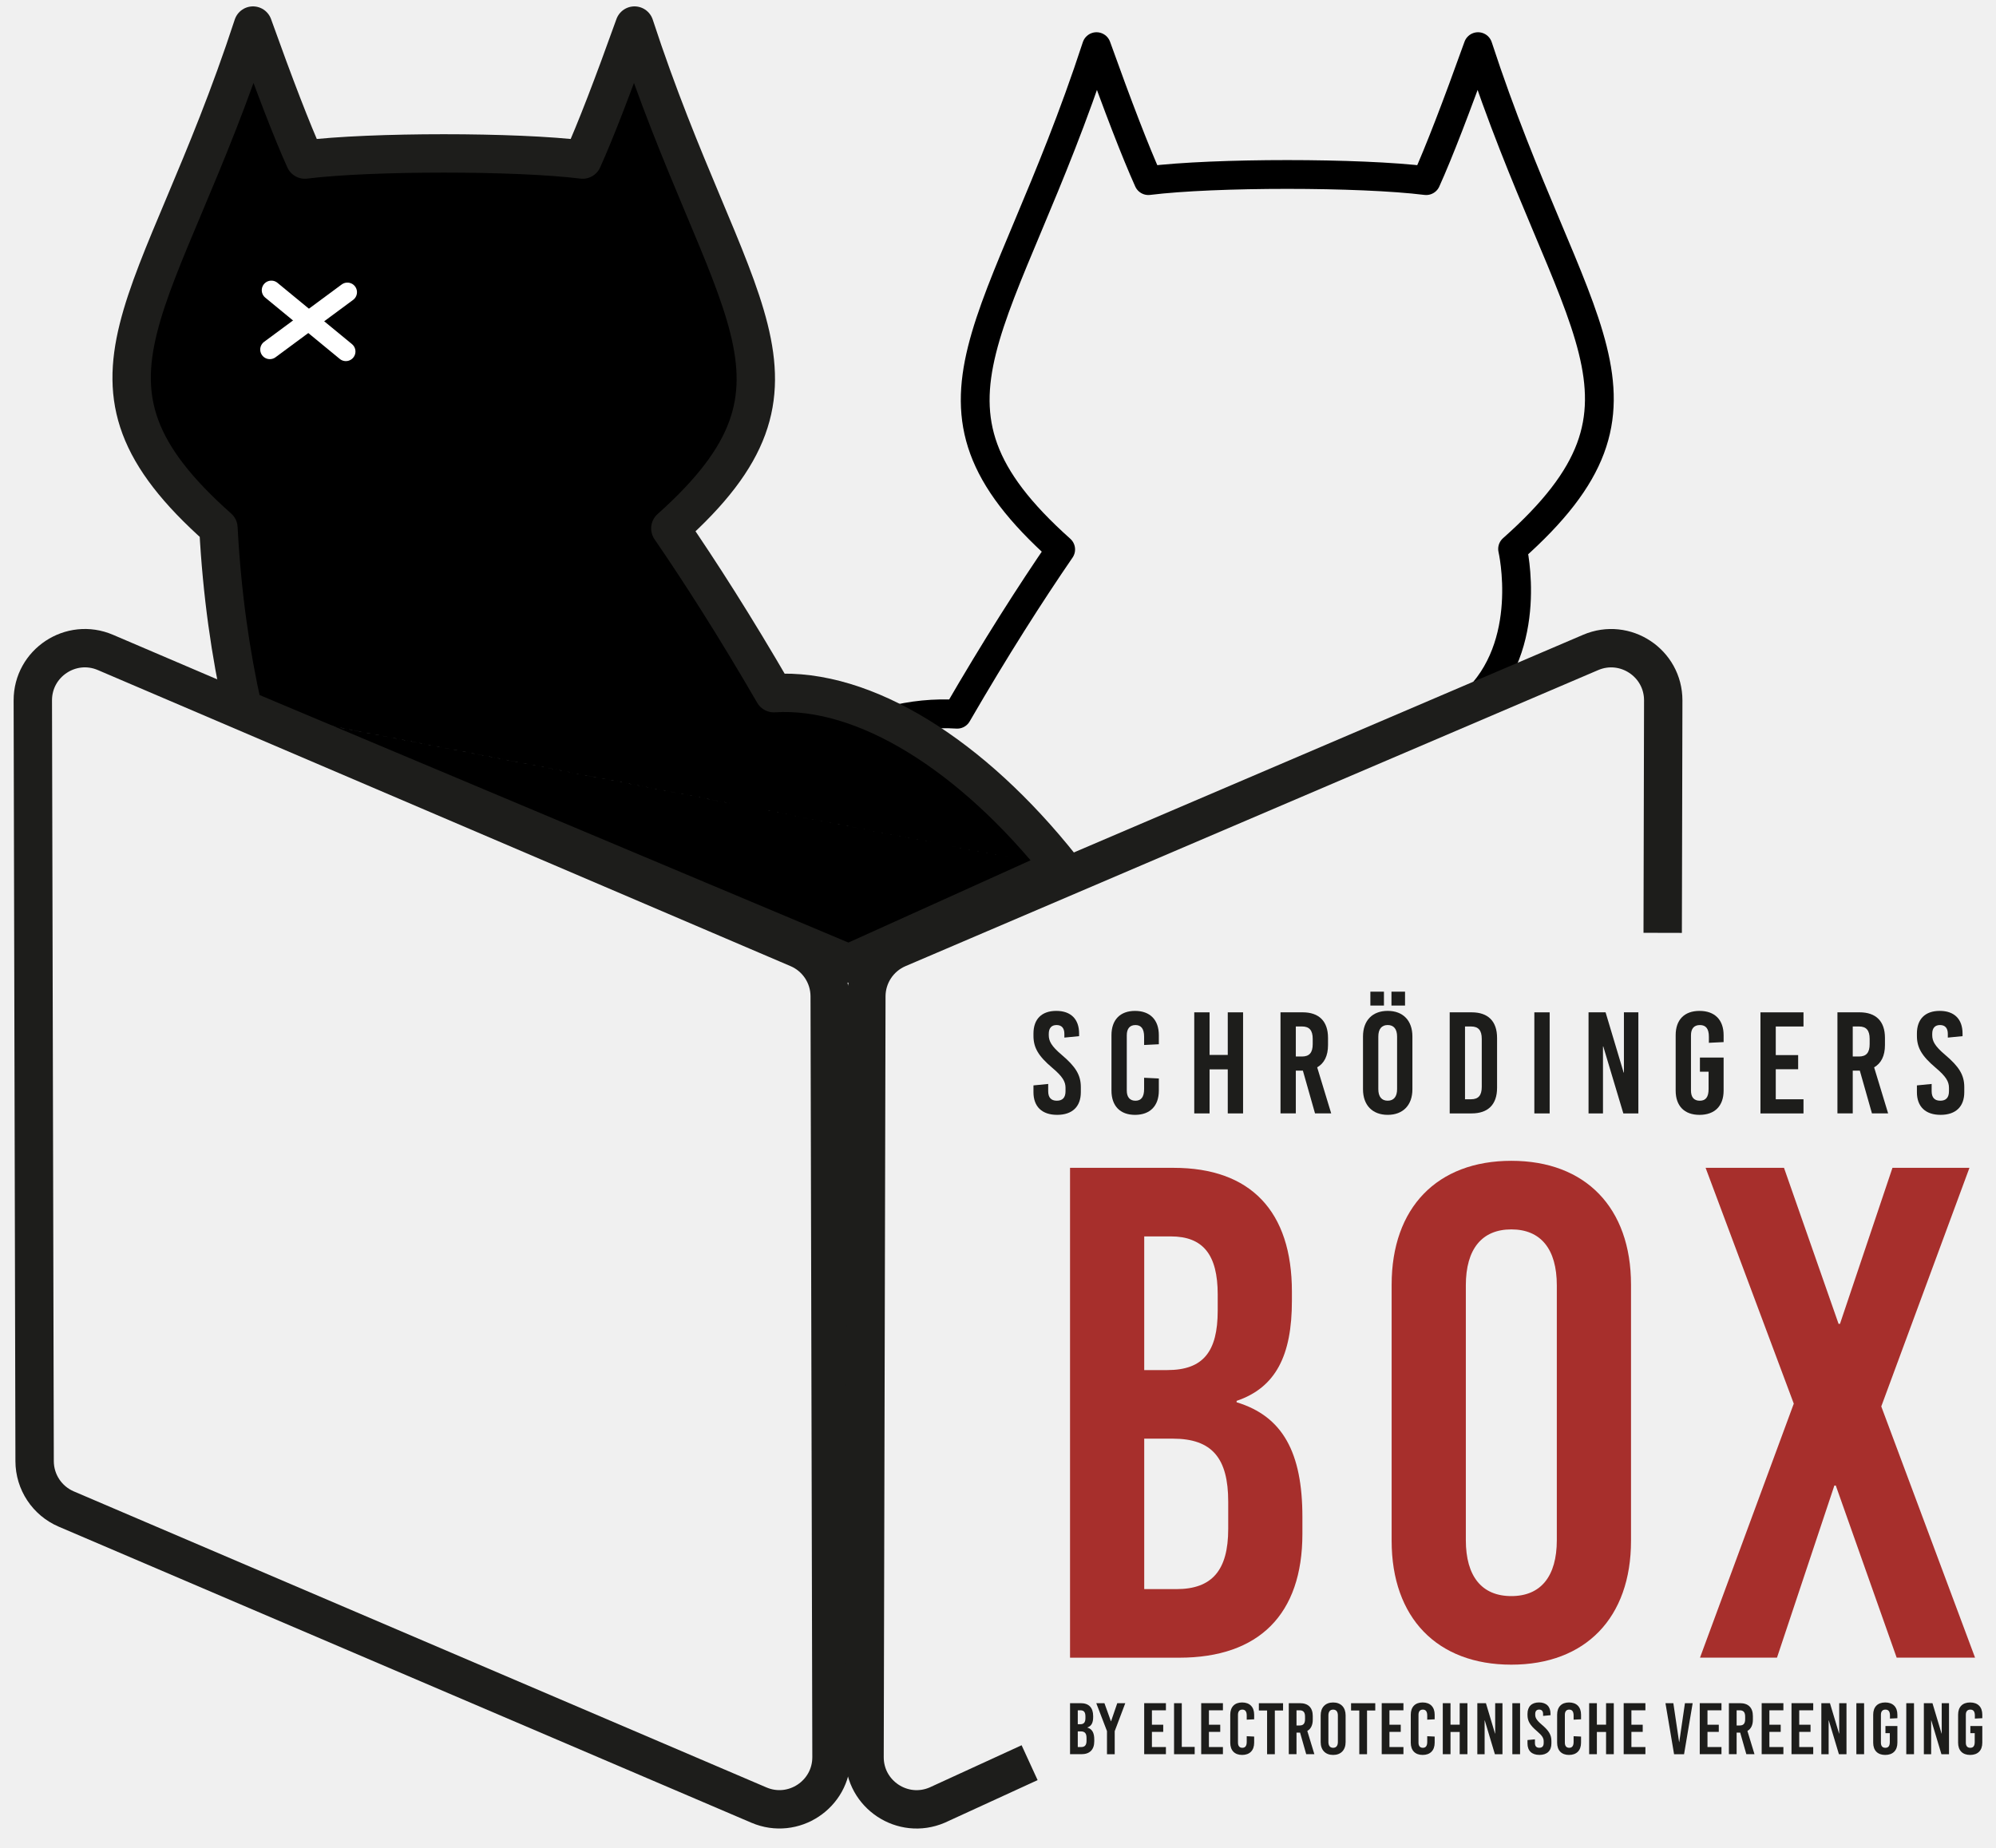
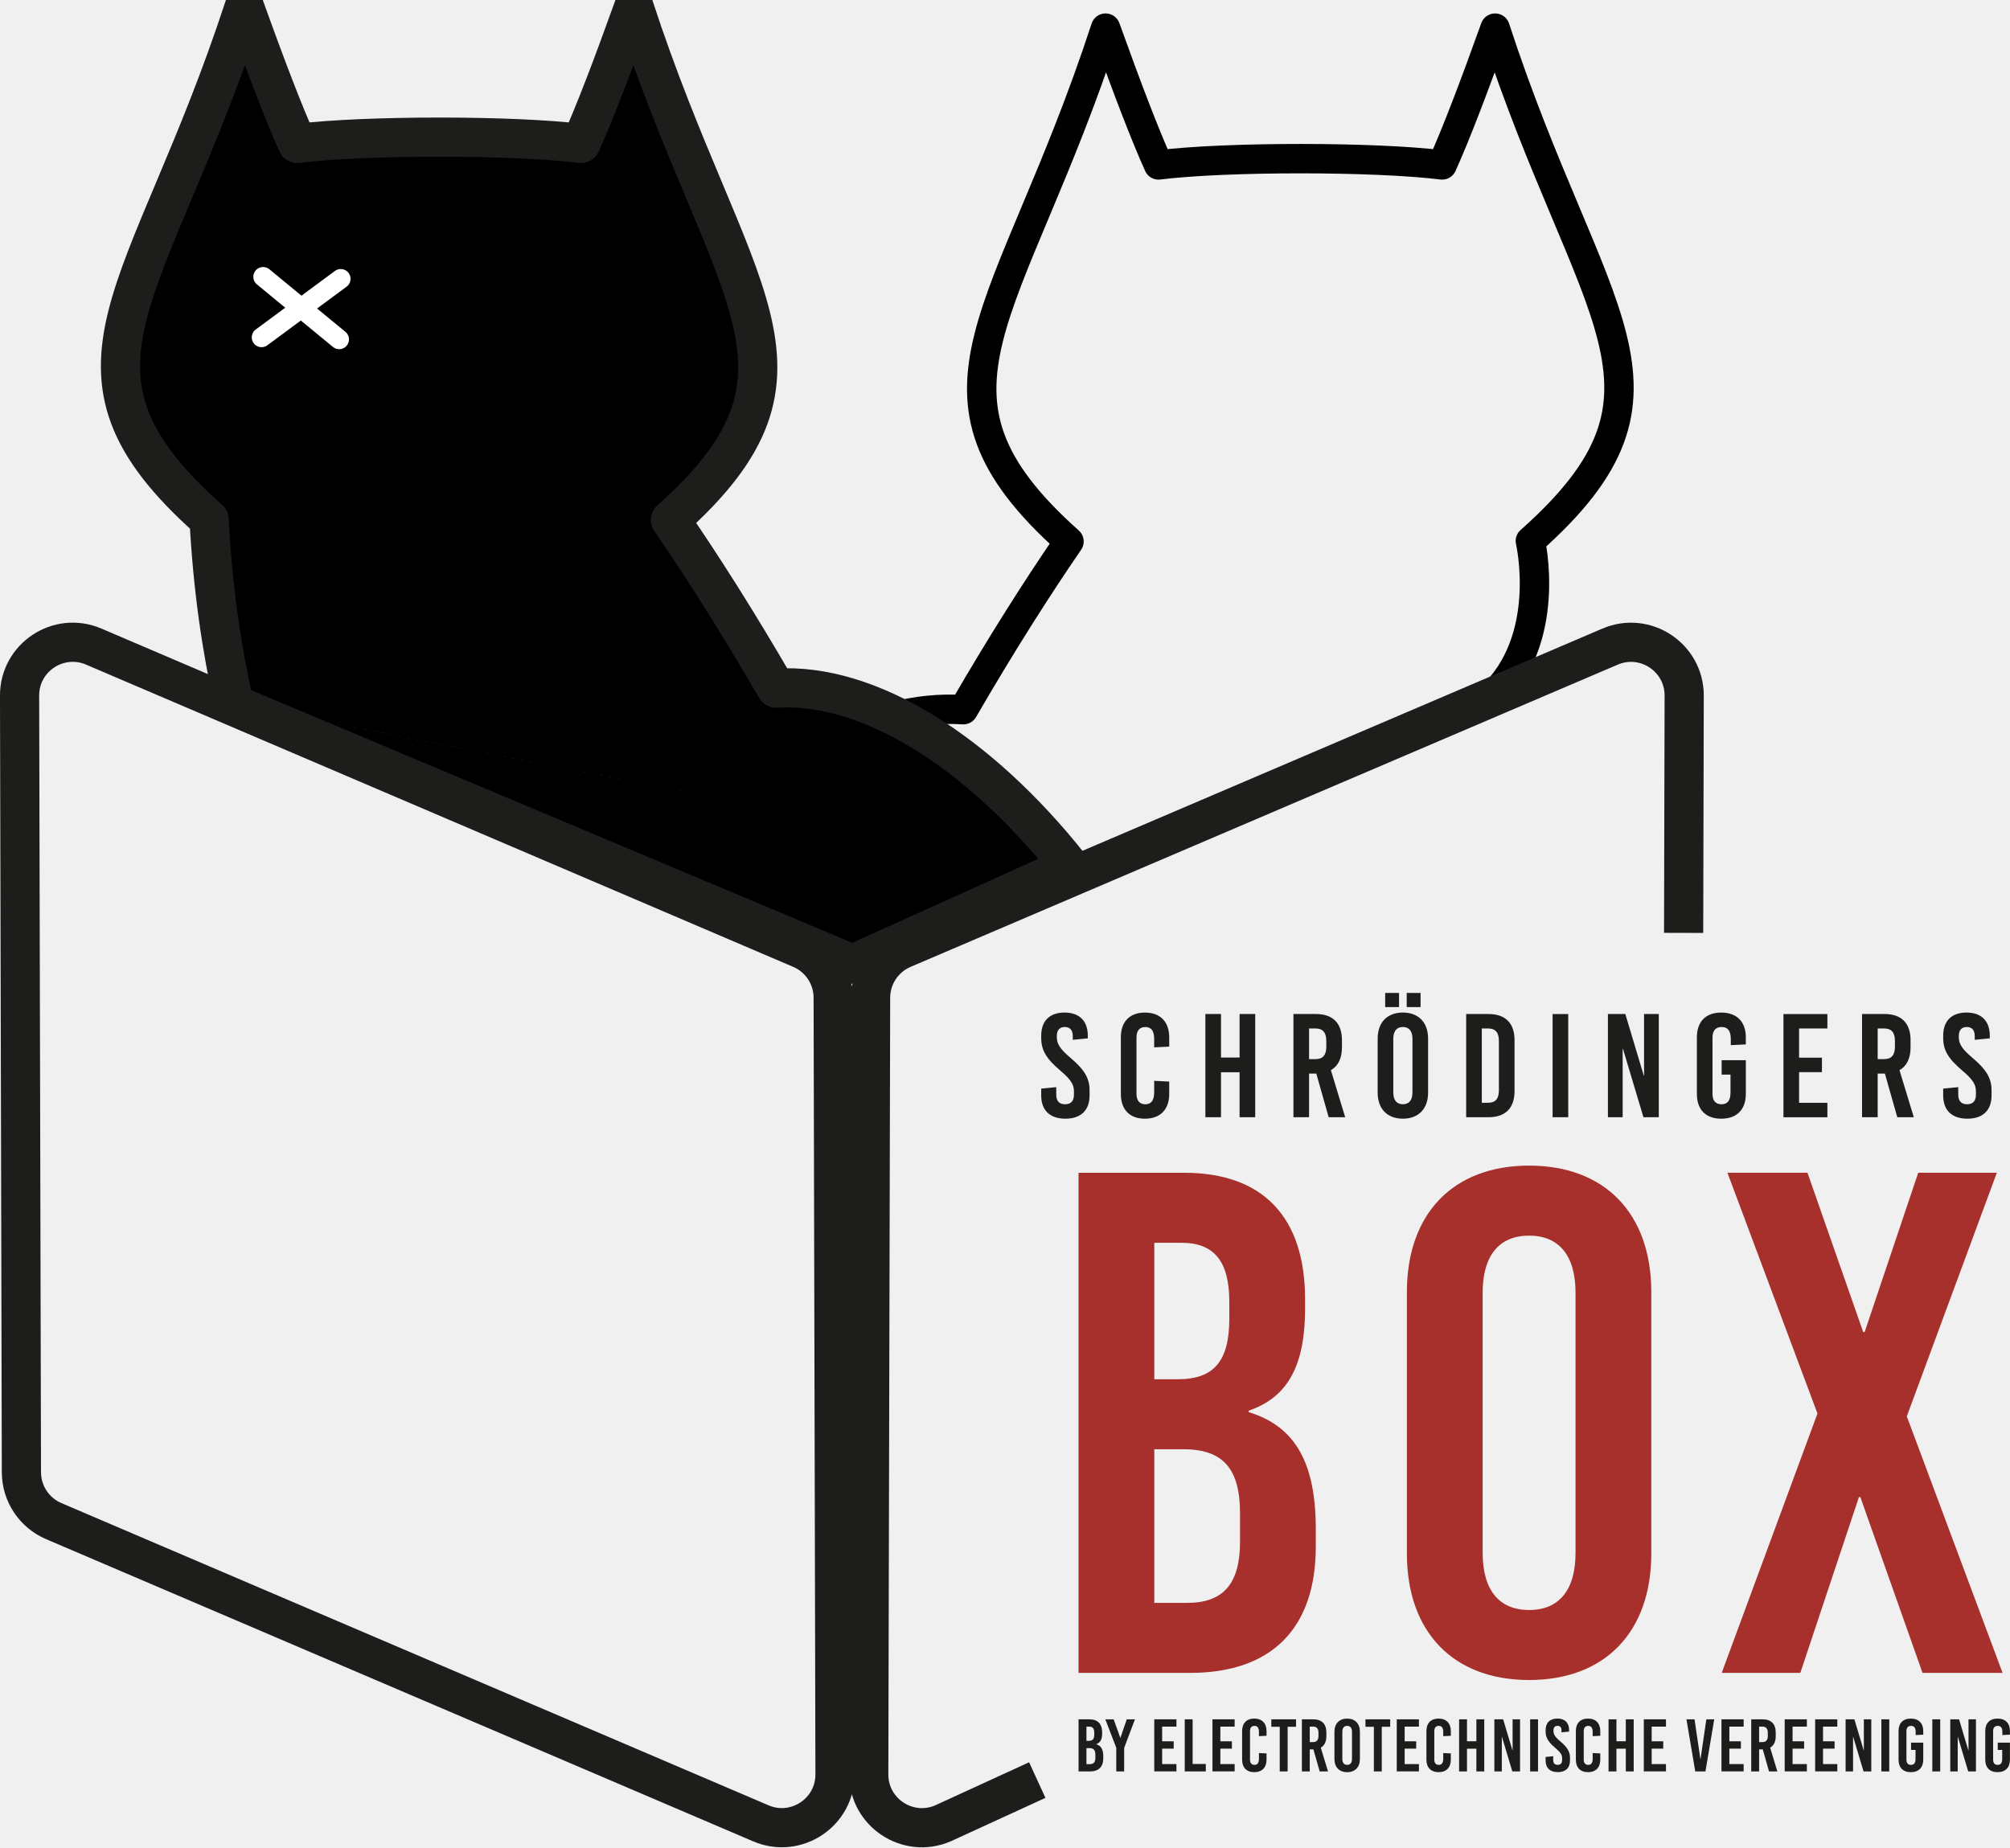
- <svg xmlns="http://www.w3.org/2000/svg" width="512" height="474" version="1.1" viewBox="0 0 135.47 125.41">
+ <svg xmlns="http://www.w3.org/2000/svg" xmlns:xlink="http://www.w3.org/1999/xlink" width="300" height="275.76" viewBox="0 0 79.377 72.959">
  <defs>
-     <clipPath id="a">
-       <path d="M 0,595.276 H 841.89 V 0 H 0 Z" />
+     <clipPath id="A">
+       <path d="M0 595.276h841.89V0H0z" />
    </clipPath>
+     <path id="B" d="M492.73 117.21v-1.002l-1.623-.081v.906c0 .891-.336 1.291-.956 1.291s-.953-.4-.953-1.13v-6.076c0-.733.335-1.13.953-1.13s.956.397.956 1.288v1.242l1.623-.081v-1.334c0-1.686-.972-2.673-2.626-2.673-1.639 0-2.592.987-2.592 2.673v6.107c0 1.686.953 2.673 2.592 2.673 1.654 0 2.626-.987 2.626-2.673" />
  </defs>
-   <g transform="matrix(.31103 0 0 -.31103 -68.133 152.85)" clip-path="url(#a)">
-     <g transform="translate(540.57 338.11)">
-       <path d="m0 0c13.473 12.421 8.55 33.522 8.55 33.522 36.283 32.199 12.853 47.231-7.537 109.63-4.73-13.199-8.493-22.967-11.319-29.242-14.364 1.787-46.244 1.79-60.616 0-2.825 6.275-6.59 16.043-11.318 29.242-20.338-62.232-43.692-77.708-7.821-109.74-6.585-9.601-14.105-21.342-22.58-35.959-19.802 1.25-39.452-10.383-58.933-34.905" fill="none" stroke="#000" stroke-linecap="round" stroke-linejoin="round" stroke-miterlimit="10" stroke-width="6.282" />
+   <g transform="matrix(.18477 0 0 -.18477 -41.025 90.032)" clip-path="url(#A)">
+     <g fill="none" stroke-miterlimit="10">
+       <path d="M540.57 338.11c13.473 12.421 8.55 33.522 8.55 33.522 36.283 32.199 12.853 47.231-7.537 109.63-4.73-13.199-8.493-22.967-11.319-29.242-14.364 1.787-46.244 1.79-60.616 0-2.825 6.275-6.59 16.043-11.318 29.242-20.338-62.232-43.692-77.708-7.821-109.74-6.585-9.601-14.105-21.342-22.58-35.959-19.802 1.25-39.452-10.383-58.933-34.905" stroke="#000" stroke-linecap="round" stroke-linejoin="round" stroke-width="6.282" />
+       <g stroke="#1d1d1b" stroke-width="8.375">
+         <path d="M226.61 172.53l-.393 166.04c-.02 8.17 8.329 13.693 15.841 10.482l151.15-64.616c4.176-1.783 6.89-5.884 6.901-10.426l.392-166.04c.019-8.169-8.328-13.693-15.84-10.482l-151.15 64.613c-4.176 1.786-6.89 5.887-6.901 10.429zm217.12-65.79l-20.178-9.259c-7.512-3.211-15.861 2.313-15.841 10.483l.393 166.04c.011 4.542 2.725 8.643 6.901 10.429l151.15 64.613c7.512 3.211 15.859-2.312 15.841-10.482l-.12-50.715" />
+       </g>
    </g>
-     <g transform="translate(226.61 172.53)">
-       <path d="m0 0-0.393 166.04c-0.02 8.17 8.329 13.693 15.841 10.482l151.15-64.616c4.176-1.783 6.89-5.884 6.901-10.426l0.392-166.04c0.019-8.169-8.328-13.693-15.84-10.482l-151.15 64.613c-4.176 1.786-6.89 5.887-6.901 10.429z" fill="none" stroke="#1d1d1b" stroke-miterlimit="10" stroke-width="8.375" />
+     <g fill="#1d1d1b">
+       <path d="M454.53 265.87v-.568l-3.215-.315v.82c0 1.259-.599 1.921-1.702 1.921s-1.702-.662-1.702-1.921v-.284c0-1.293.568-2.395 2.805-4.286 3.057-2.585 4.192-4.413 4.192-7.059v-1.104c0-3.151-1.859-4.947-5.169-4.947s-5.168 1.796-5.168 4.947v1.482l3.214.315v-1.576c0-1.386.631-2.08 1.891-2.08s1.891.694 1.891 2.08v.725c0 1.386-.662 2.49-2.899 4.381-3.057 2.584-4.097 4.411-4.097 6.995v.474c0 3.151 1.796 4.947 4.979 4.947s4.98-1.796 4.98-4.947m17.4-.35v-1.986l-3.214-.158v1.797c0 1.765-.662 2.552-1.89 2.552s-1.892-.787-1.892-2.237v-12.039c0-1.45.662-2.238 1.892-2.238s1.89.788 1.89 2.554v2.457l3.214-.157v-2.647c0-3.341-1.922-5.294-5.199-5.294-3.246 0-5.138 1.953-5.138 5.294v12.102c0 3.34 1.892 5.294 5.138 5.294 3.277 0 5.199-1.954 5.199-5.294m15.04-17.08v9.613h-3.971v-9.613h-3.341v22.062h3.341v-9.298h3.971v9.298h3.341V248.44zm14.85 12.42h1.354c1.607 0 2.333.852 2.333 2.711v1.134c0 1.859-.726 2.711-2.333 2.711h-1.354zm1.543-3.088h-1.543v-9.329h-3.342v22.062h4.822c3.593 0 5.547-1.955 5.547-5.579v-1.576c0-2.333-.819-3.97-2.364-4.853l3.058-10.054h-3.53zm19.327 17.238h2.963v-3.025h-2.963zm-2.868-9.802v-11.47c0-1.64.725-2.522 2.049-2.522s2.048.882 2.048 2.522v11.47c0 1.64-.725 2.522-2.048 2.522s-2.049-.882-2.049-2.522m-1.733 9.802h2.962v-3.025h-2.962zm9.172-9.769v-11.536c0-3.465-2.05-5.577-5.39-5.577s-5.39 2.112-5.39 5.577v11.536c0 3.466 2.048 5.578 5.39 5.578s5.39-2.112 5.39-5.578m11.479-13.711h1.323c1.608 0 2.332.851 2.332 2.71v10.463c0 1.859-.724 2.711-2.332 2.711h-1.323zm1.45 18.973c3.592 0 5.546-1.954 5.546-5.578V254.02c0-3.625-1.954-5.579-5.546-5.579h-4.791v22.062zm13.68-.003h3.341v-22.062h-3.341zm19.42-22.06l-4.381 14.623h-.062V248.44h-3.151v22.062h3.718l3.94-13.143h.063v13.143h3.151V248.44zm21.88 17.08v-1.513l-3.214-.157v1.323c0 1.765-.662 2.552-1.954 2.552s-1.954-.787-1.954-2.237v-12.039c0-1.45.63-2.238 1.922-2.238s1.923.788 1.923 2.554v3.781h-1.891v3.089h5.168v-7.217c0-3.341-1.922-5.294-5.263-5.294-3.309 0-5.199 1.953-5.199 5.294v12.102c0 3.34 1.89 5.294 5.199 5.294 3.341 0 5.263-1.954 5.263-5.294m11.38 1.89v-6.241h4.886v-3.088h-4.886v-6.555h6.052v-3.089h-9.392v22.062h9.392v-3.089zm16.8-6.55h1.355c1.607 0 2.333.852 2.333 2.711v1.134c0 1.859-.726 2.711-2.333 2.711h-1.355zm1.544-3.088h-1.544v-9.329h-3.342v22.062h4.822c3.593 0 5.547-1.955 5.547-5.579v-1.576c0-2.333-.819-3.97-2.363-4.853l3.057-10.054h-3.53zm22.416 8.098v-.568l-3.215-.315v.82c0 1.259-.598 1.921-1.702 1.921s-1.7-.662-1.7-1.921v-.284c0-1.293.566-2.395 2.804-4.286 3.057-2.585 4.191-4.413 4.191-7.059v-1.104c0-3.151-1.859-4.947-5.168-4.947s-5.169 1.796-5.169 4.947v1.482l3.215.315v-1.576c0-1.386.631-2.08 1.891-2.08s1.89.694 1.89 2.08v.725c0 1.386-.661 2.49-2.898 4.381-3.058 2.584-4.098 4.411-4.098 6.995v.474c0 3.151 1.797 4.947 4.98 4.947s4.979-1.796 4.979-4.947" />
    </g>
-     <g transform="translate(443.73 106.74)">
-       <path d="m0 0-20.178-9.259c-7.512-3.211-15.861 2.313-15.841 10.483l0.393 166.04c0.011 4.542 2.725 8.643 6.901 10.429l151.15 64.613c7.512 3.211 15.859-2.312 15.841-10.482l-0.12-50.715" fill="none" stroke="#1d1d1b" stroke-miterlimit="10" stroke-width="8.375" />
+     <g fill="#a72f2c">
+       <path d="M468.74 144.62h7.025c7.789 0 11.303 4.124 11.303 13.135v5.956c0 9.47-3.514 13.746-12.066 13.746h-6.262zm0 47.805h5.04c7.79 0 10.996 3.97 10.996 12.982v3.512c0 8.706-3.206 12.678-10.232 12.678h-5.804zm6.415 44.138c16.8 0 25.812-9.468 25.812-27.033v-1.985c0-11.912-3.514-18.939-12.067-21.841v-.306c10.08-3.053 14.357-10.996 14.357-25.048v-3.664c0-17.564-9.469-27.034-26.88-27.034h-23.826v106.91zm63.765-25.653v-55.595c0-7.941 3.512-12.218 9.928-12.218s9.926 4.277 9.926 12.218v55.595c0 7.941-3.512 12.218-9.926 12.218s-9.928-4.277-9.928-12.218m36.044.152v-55.899c0-16.8-9.928-27.032-26.116-27.032s-26.118 10.232-26.118 27.032v55.899c0 16.8 9.927 27.034 26.118 27.034s26.116-10.234 26.116-27.034m75.076-81.402h-17.106l-13.288 37.572h-.305l-12.524-37.572h-16.8l20.465 55.44-19.243 51.471h17.106l11.912-34.058h.306l11.455 34.058h16.799l-19.244-52.081z" />
    </g>
-     <g transform="translate(454.53 265.87)">
-       <path d="m0 0v-0.568l-3.215-0.315v0.82c0 1.259-0.599 1.921-1.702 1.921s-1.702-0.662-1.702-1.921v-0.284c0-1.293 0.568-2.395 2.805-4.286 3.057-2.585 4.192-4.413 4.192-7.059v-1.104c0-3.151-1.859-4.947-5.169-4.947s-5.168 1.796-5.168 4.947v1.482l3.214 0.315v-1.576c0-1.386 0.631-2.08 1.891-2.08s1.891 0.694 1.891 2.08v0.725c0 1.386-0.662 2.49-2.899 4.381-3.057 2.584-4.097 4.411-4.097 6.995v0.474c0 3.151 1.796 4.947 4.979 4.947s4.98-1.796 4.98-4.947" fill="#1d1d1b" />
+     <g fill="#1d1d1b">
+       <path d="M454.24 110.15h.732c.814 0 1.177.431 1.177 1.368v.621c0 .988-.363 1.431-1.258 1.431h-.651zm0 4.979h.527c.811 0 1.143.415 1.143 1.352v.366c0 .907-.332 1.32-1.065 1.32h-.605zm.671 4.595c1.747 0 2.687-.983 2.687-2.814v-.205c0-1.242-.366-1.974-1.256-2.276v-.03c1.048-.32 1.496-1.145 1.496-2.61v-.382c0-1.828-.988-2.816-2.8-2.816h-2.484v11.133zm7.389-11.134h-1.686v5.044l-2.336 6.089h1.781l1.415-3.942h.031l1.354 3.942h1.747l-2.306-6.108zm8.12 9.58v-3.147h2.467v-1.561h-2.467v-3.309h3.054v-1.558h-4.74v11.133h4.74v-1.558zm9.33-7.99v-1.593h-4.5v11.133h1.686v-9.54zm3.11 7.99v-3.147h2.468v-1.561h-2.468v-3.309h3.054v-1.558h-4.74v11.133h4.74v-1.558z" />
+       <use xlink:href="#B" />
+       <path d="M497.24 118.13v-9.544h-1.688v9.544h-1.797v1.589h5.282v-1.589zm4.73-3.27h.687c.809 0 1.175.432 1.175 1.369v.574c0 .937-.366 1.366-1.175 1.366h-.687zm.779-1.558h-.779v-4.709h-1.685v11.133h2.433c1.813 0 2.8-.983 2.8-2.814v-.795c0-1.176-.413-2.005-1.192-2.448l1.542-5.076h-1.781zm6.181 3.748v-5.791c0-.826.366-1.272 1.033-1.272s1.034.446 1.034 1.272v5.791c0 .826-.366 1.272-1.034 1.272s-1.033-.446-1.033-1.272m3.756.016v-5.823c0-1.751-1.037-2.815-2.723-2.815s-2.719 1.064-2.719 2.815v5.823c0 1.747 1.035 2.815 2.719 2.815s2.723-1.068 2.723-2.815m4.674 1.064v-9.544h-1.688v9.544h-1.797v1.589h5.282v-1.589zm4.89.04v-3.147h2.467v-1.561h-2.467v-3.309h3.054v-1.558h-4.74v11.133h4.74v-1.558zm9.87-.96v-1.002l-1.623-.081v.906c0 .891-.335 1.291-.956 1.291s-.952-.4-.952-1.13v-6.076c0-.733.335-1.13.952-1.13s.956.397.956 1.288v1.242l1.623-.081v-1.334c0-1.686-.971-2.673-2.625-2.673-1.639 0-2.592.987-2.592 2.673v6.107c0 1.686.953 2.673 2.592 2.673 1.654 0 2.625-.987 2.625-2.673m5.46-8.62v4.852h-2.005v-4.852h-1.685v11.133h1.685v-4.69h2.005v4.69h1.686V108.59zm7.68 0l-2.21 7.381h-.031v-7.381h-1.592v11.133h1.877l1.986-6.632h.034v6.632h1.59V108.59zm3.81 11.13h1.686v-11.133h-1.686zm8.33-2.33v-.285l-1.621-.158v.412c0 .636-.304.971-.859.971s-.86-.335-.86-.971v-.143c0-.651.285-1.21 1.415-2.163 1.543-1.304 2.117-2.228 2.117-3.562v-.56c0-1.589-.94-2.495-2.61-2.495s-2.607.906-2.607 2.495v.748l1.623.158v-.794c0-.698.316-1.049.953-1.049s.956.351.956 1.049v.367c0 .701-.335 1.256-1.465 2.209-1.543 1.307-2.067 2.229-2.067 3.533v.238c0 1.593.906 2.499 2.513 2.499s2.512-.906 2.512-2.499m6.66-.18v-1.002l-1.623-.081v.906c0 .891-.336 1.291-.956 1.291s-.953-.4-.953-1.13v-6.076c0-.733.335-1.13.953-1.13s.956.397.956 1.288v1.242l1.623-.081v-1.334c0-1.686-.972-2.673-2.626-2.673-1.639 0-2.592.987-2.592 2.673v6.107c0 1.686.953 2.673 2.592 2.673 1.654 0 2.626-.987 2.626-2.673m5.46-8.62v4.852h-2.005v-4.852h-1.685v11.133h1.685v-4.69h2.005v4.69h1.685V108.59zm5.53 9.58v-3.147h2.468v-1.561h-2.468v-3.309h3.054v-1.558h-4.74v11.133h4.74v-1.558zm9.31-9.58l-1.877 11.133h1.719l1.258-8.491h.03l1.242 8.491h1.685l-1.877-11.133zm7.29 9.58v-3.147h2.468v-1.561h-2.468v-3.309h3.055v-1.558h-4.741v11.133h4.741v-1.558zm6.36-3.31h.683c.813 0 1.179.432 1.179 1.369v.574c0 .937-.366 1.366-1.179 1.366h-.683zm.779-1.558h-.779v-4.709h-1.686v11.133h2.434c1.813 0 2.8-.983 2.8-2.814v-.795c0-1.176-.413-2.005-1.193-2.448l1.543-5.076h-1.781zm6.371 4.868v-3.147h2.468v-1.561h-2.468v-3.309h3.055v-1.558h-4.74v11.133h4.74v-1.558zm6.51 0v-3.147h2.468v-1.561h-2.468v-3.309h3.055v-1.558h-4.74v11.133h4.74v-1.558zm8.66-9.58l-2.21 7.381h-.031v-7.381h-1.592v11.133h1.878l1.989-6.632h.031v6.632h1.589V108.59zm3.81 11.13h1.686v-11.133h-1.686zm8.95-2.51v-.764l-1.62-.08v.667c0 .891-.335 1.291-.986 1.291s-.988-.4-.988-1.13v-6.076c0-.733.317-1.13.972-1.13s.968.397.968 1.288v1.909h-.952v1.558h2.606v-3.64c0-1.686-.968-2.673-2.656-2.673-1.67 0-2.623.987-2.623 2.673v6.107c0 1.686.953 2.673 2.623 2.673 1.688 0 2.656-.987 2.656-2.673m1.94 2.51h1.686v-11.133h-1.686zm7.67-11.13l-2.21 7.381h-.031v-7.381h-1.592v11.133h1.878l1.986-6.632h.034v6.632h1.589V108.59zm8.92 8.62v-.764l-1.623-.08v.667c0 .891-.332 1.291-.984 1.291s-.987-.4-.987-1.13v-6.076c0-.733.32-1.13.971-1.13s.969.397.969 1.288v1.909h-.953v1.558h2.607v-3.64c0-1.686-.969-2.673-2.657-2.673-1.669 0-2.622.987-2.622 2.673v6.107c0 1.686.953 2.673 2.622 2.673 1.688 0 2.657-.987 2.657-2.673" />
    </g>
-     <g transform="translate(471.93 265.52)">
-       <path d="m0 0v-1.986l-3.214-0.158v1.797c0 1.765-0.662 2.552-1.89 2.552-1.23 0-1.892-0.787-1.892-2.237v-12.039c0-1.45 0.662-2.238 1.892-2.238 1.228 0 1.89 0.788 1.89 2.554v2.457l3.214-0.157v-2.647c0-3.341-1.922-5.294-5.199-5.294-3.246 0-5.138 1.953-5.138 5.294v12.102c0 3.34 1.892 5.294 5.138 5.294 3.277 0 5.199-1.954 5.199-5.294" fill="#1d1d1b" />
-     </g>
-     <g transform="translate(486.97 248.44)">
-       <path d="m0 0v9.613h-3.971v-9.613h-3.341v22.062h3.341v-9.298h3.971v9.298h3.341v-22.062z" fill="#1d1d1b" />
-     </g>
-     <g transform="translate(501.82 260.86)">
-       <path d="m0 0h1.354c1.607 0 2.333 0.852 2.333 2.711v1.134c0 1.859-0.726 2.711-2.333 2.711h-1.354zm1.543-3.088h-1.543v-9.329h-3.342v22.062h4.822c3.593 0 5.547-1.955 5.547-5.579v-1.576c0-2.333-0.819-3.97-2.364-4.853l3.058-10.054h-3.53z" fill="#1d1d1b" />
-     </g>
-     <path d="m522.69 275.01h2.963v-3.025h-2.963zm-2.868-9.802v-11.47c0-1.64 0.725-2.522 2.049-2.522 1.323 0 2.048 0.882 2.048 2.522v11.47c0 1.64-0.725 2.522-2.048 2.522-1.324 0-2.049-0.882-2.049-2.522m-1.733 9.802h2.962v-3.025h-2.962zm9.172-9.769v-11.536c0-3.465-2.05-5.577-5.39-5.577-3.342 0-5.39 2.112-5.39 5.577v11.536c0 3.466 2.048 5.578 5.39 5.578 3.34 0 5.39-2.112 5.39-5.578" fill="#1d1d1b" />
-     <g transform="translate(538.74 251.53)">
-       <path d="m0 0h1.323c1.608 0 2.332 0.851 2.332 2.71v10.463c0 1.859-0.724 2.711-2.332 2.711h-1.323zm1.45 18.973c3.592 0 5.546-1.954 5.546-5.578v-10.905c0-3.625-1.954-5.579-5.546-5.579h-4.791v22.062z" fill="#1d1d1b" />
-     </g>
-     <path d="m553.87 270.5h3.341v-22.062h-3.341z" fill="#1d1d1b" />
-     <g transform="translate(573.29 248.44)">
-       <path d="m0 0-4.381 14.623h-0.062v-14.623h-3.151v22.062h3.718l3.94-13.143h0.063v13.143h3.151v-22.062z" fill="#1d1d1b" />
-     </g>
-     <g transform="translate(595.17 265.52)">
-       <path d="m0 0v-1.513l-3.214-0.157v1.323c0 1.765-0.662 2.552-1.954 2.552s-1.954-0.787-1.954-2.237v-12.039c0-1.45 0.63-2.238 1.922-2.238 1.293 0 1.923 0.788 1.923 2.554v3.781h-1.891v3.089h5.168v-7.217c0-3.341-1.922-5.294-5.263-5.294-3.309 0-5.199 1.953-5.199 5.294v12.102c0 3.34 1.89 5.294 5.199 5.294 3.341 0 5.263-1.954 5.263-5.294" fill="#1d1d1b" />
-     </g>
-     <g transform="translate(606.55 267.41)">
-       <path d="m0 0v-6.241h4.886v-3.088h-4.886v-6.555h6.052v-3.089h-9.392v22.062h9.392v-3.089z" fill="#1d1d1b" />
-     </g>
-     <g transform="translate(623.35 260.86)">
-       <path d="m0 0h1.355c1.607 0 2.333 0.852 2.333 2.711v1.134c0 1.859-0.726 2.711-2.333 2.711h-1.355zm1.544-3.088h-1.544v-9.329h-3.342v22.062h4.822c3.593 0 5.547-1.955 5.547-5.579v-1.576c0-2.333-0.819-3.97-2.363-4.853l3.057-10.054h-3.53z" fill="#1d1d1b" />
-     </g>
-     <g transform="translate(647.31 265.87)">
-       <path d="m0 0v-0.568l-3.215-0.315v0.82c0 1.259-0.598 1.921-1.702 1.921-1.103 0-1.7-0.662-1.7-1.921v-0.284c0-1.293 0.566-2.395 2.804-4.286 3.057-2.585 4.191-4.413 4.191-7.059v-1.104c0-3.151-1.859-4.947-5.168-4.947-3.31 0-5.169 1.796-5.169 4.947v1.482l3.215 0.315v-1.576c0-1.386 0.631-2.08 1.891-2.08 1.261 0 1.89 0.694 1.89 2.08v0.725c0 1.386-0.661 2.49-2.898 4.381-3.058 2.584-4.098 4.411-4.098 6.995v0.474c0 3.151 1.797 4.947 4.98 4.947 3.182 0 4.979-1.796 4.979-4.947" fill="#1d1d1b" />
-     </g>
-     <g transform="translate(468.74 144.62)">
-       <path d="m0 0h7.025c7.789 0 11.303 4.124 11.303 13.135v5.956c0 9.47-3.514 13.746-12.066 13.746h-6.262zm0 47.805h5.04c7.79 0 10.996 3.97 10.996 12.982v3.512c0 8.706-3.206 12.678-10.232 12.678h-5.804zm6.415 44.138c16.8 0 25.812-9.468 25.812-27.033v-1.985c0-11.912-3.514-18.939-12.067-21.841v-0.306c10.08-3.053 14.357-10.996 14.357-25.048v-3.664c0-17.564-9.469-27.034-26.88-27.034h-23.826v106.91z" fill="#a72f2c" />
-     </g>
-     <g transform="translate(538.92 210.91)">
-       <path d="m0 0v-55.595c0-7.941 3.512-12.218 9.928-12.218 6.414 0 9.926 4.277 9.926 12.218v55.595c0 7.941-3.512 12.218-9.926 12.218-6.416 0-9.928-4.277-9.928-12.218m36.044 0.152v-55.899c0-16.8-9.928-27.032-26.116-27.032-16.191 0-26.118 10.232-26.118 27.032v55.899c0 16.8 9.927 27.034 26.118 27.034 16.188 0 26.116-10.234 26.116-27.034" fill="#a72f2c" />
-     </g>
-     <g transform="translate(650.04 129.66)">
-       <path d="m0 0h-17.106l-13.288 37.572h-0.305l-12.524-37.572h-16.8l20.465 55.44-19.243 51.471h17.106l11.912-34.058h0.306l11.455 34.058h16.799l-19.244-52.081z" fill="#a72f2c" />
-     </g>
-     <g transform="translate(454.24 110.15)">
-       <path d="m0 0h0.732c0.814 0 1.177 0.431 1.177 1.368v0.621c0 0.988-0.363 1.431-1.258 1.431h-0.651zm0 4.979h0.527c0.811 0 1.143 0.415 1.143 1.352v0.366c0 0.907-0.332 1.32-1.065 1.32h-0.605zm0.671 4.595c1.747 0 2.687-0.983 2.687-2.814v-0.205c0-1.242-0.366-1.974-1.256-2.276v-0.03c1.048-0.32 1.496-1.145 1.496-2.61v-0.382c0-1.828-0.988-2.816-2.8-2.816h-2.484v11.133z" fill="#1d1d1b" />
-     </g>
-     <g transform="translate(462.3 108.59)">
-       <path d="m0 0h-1.686v5.044l-2.336 6.089h1.781l1.415-3.942h0.031l1.354 3.942h1.747l-2.306-6.108z" fill="#1d1d1b" />
-     </g>
-     <g transform="translate(470.42 118.17)">
-       <path d="m0 0v-3.147h2.467v-1.561h-2.467v-3.309h3.054v-1.558h-4.74v11.133h4.74v-1.558z" fill="#1d1d1b" />
-     </g>
-     <g transform="translate(479.75 110.18)">
-       <path d="m0 0v-1.593h-4.5v11.133h1.686v-9.54z" fill="#1d1d1b" />
-     </g>
-     <g transform="translate(482.86 118.17)">
-       <path d="m0 0v-3.147h2.468v-1.561h-2.468v-3.309h3.054v-1.558h-4.74v11.133h4.74v-1.558z" fill="#1d1d1b" />
-     </g>
-     <g transform="translate(492.73 117.21)">
-       <path d="m0 0v-1.002l-1.623-0.081v0.906c0 0.891-0.336 1.291-0.956 1.291-0.618 0-0.953-0.4-0.953-1.13v-6.076c0-0.733 0.335-1.13 0.953-1.13 0.62 0 0.956 0.397 0.956 1.288v1.242l1.623-0.081v-1.334c0-1.686-0.972-2.673-2.626-2.673-1.639 0-2.592 0.987-2.592 2.673v6.107c0 1.686 0.953 2.673 2.592 2.673 1.654 0 2.626-0.987 2.626-2.673" fill="#1d1d1b" />
-     </g>
-     <g transform="translate(497.24 118.13)">
-       <path d="m0 0v-9.544h-1.688v9.544h-1.797v1.589h5.282v-1.589z" fill="#1d1d1b" />
-     </g>
-     <g transform="translate(501.97 114.86)">
-       <path d="m0 0h0.687c0.809 0 1.175 0.432 1.175 1.369v0.574c0 0.937-0.366 1.366-1.175 1.366h-0.687zm0.779-1.558h-0.779v-4.709h-1.685v11.133h2.433c1.813 0 2.8-0.983 2.8-2.814v-0.795c0-1.176-0.413-2.005-1.192-2.448l1.542-5.076h-1.781z" fill="#1d1d1b" />
-     </g>
-     <g transform="translate(508.93 117.05)">
-       <path d="m0 0v-5.791c0-0.826 0.366-1.272 1.033-1.272 0.668 0 1.034 0.446 1.034 1.272v5.791c0 0.826-0.366 1.272-1.034 1.272-0.667 0-1.033-0.446-1.033-1.272m3.756 0.016v-5.823c0-1.751-1.037-2.815-2.723-2.815-1.684 0-2.719 1.064-2.719 2.815v5.823c0 1.747 1.035 2.815 2.719 2.815 1.686 0 2.723-1.068 2.723-2.815" fill="#1d1d1b" />
-     </g>
-     <g transform="translate(517.36 118.13)">
-       <path d="m0 0v-9.544h-1.688v9.544h-1.797v1.589h5.282v-1.589z" fill="#1d1d1b" />
-     </g>
-     <g transform="translate(522.25 118.17)">
-       <path d="m0 0v-3.147h2.467v-1.561h-2.467v-3.309h3.054v-1.558h-4.74v11.133h4.74v-1.558z" fill="#1d1d1b" />
-     </g>
-     <g transform="translate(532.12 117.21)">
-       <path d="m0 0v-1.002l-1.623-0.081v0.906c0 0.891-0.335 1.291-0.956 1.291-0.617 0-0.952-0.4-0.952-1.13v-6.076c0-0.733 0.335-1.13 0.952-1.13 0.621 0 0.956 0.397 0.956 1.288v1.242l1.623-0.081v-1.334c0-1.686-0.971-2.673-2.625-2.673-1.639 0-2.592 0.987-2.592 2.673v6.107c0 1.686 0.953 2.673 2.592 2.673 1.654 0 2.625-0.987 2.625-2.673" fill="#1d1d1b" />
-     </g>
-     <g transform="translate(537.58 108.59)">
-       <path d="m0 0v4.852h-2.005v-4.852h-1.685v11.133h1.685v-4.69h2.005v4.69h1.686v-11.133z" fill="#1d1d1b" />
-     </g>
-     <g transform="translate(545.26 108.59)">
-       <path d="m0 0-2.21 7.381h-0.031v-7.381h-1.592v11.133h1.877l1.986-6.632h0.034v6.632h1.59v-11.133z" fill="#1d1d1b" />
-     </g>
-     <path d="m549.07 119.72h1.686v-11.133h-1.686z" fill="#1d1d1b" />
-     <g transform="translate(557.4 117.39)">
-       <path d="m0 0v-0.285l-1.621-0.158v0.412c0 0.636-0.304 0.971-0.859 0.971-0.559 0-0.86-0.335-0.86-0.971v-0.143c0-0.651 0.285-1.21 1.415-2.163 1.543-1.304 2.117-2.228 2.117-3.562v-0.56c0-1.589-0.94-2.495-2.61-2.495s-2.607 0.906-2.607 2.495v0.748l1.623 0.158v-0.794c0-0.698 0.316-1.049 0.953-1.049 0.636 0 0.956 0.351 0.956 1.049v0.367c0 0.701-0.335 1.256-1.465 2.209-1.543 1.307-2.067 2.229-2.067 3.533v0.238c0 1.593 0.906 2.499 2.513 2.499 1.605 0 2.512-0.906 2.512-2.499" fill="#1d1d1b" />
-     </g>
-     <g transform="translate(564.06 117.21)">
-       <path d="m0 0v-1.002l-1.623-0.081v0.906c0 0.891-0.336 1.291-0.956 1.291-0.618 0-0.953-0.4-0.953-1.13v-6.076c0-0.733 0.335-1.13 0.953-1.13 0.62 0 0.956 0.397 0.956 1.288v1.242l1.623-0.081v-1.334c0-1.686-0.972-2.673-2.626-2.673-1.639 0-2.592 0.987-2.592 2.673v6.107c0 1.686 0.953 2.673 2.592 2.673 1.654 0 2.626-0.987 2.626-2.673" fill="#1d1d1b" />
-     </g>
-     <g transform="translate(569.52 108.59)">
-       <path d="m0 0v4.852h-2.005v-4.852h-1.685v11.133h1.685v-4.69h2.005v4.69h1.685v-11.133z" fill="#1d1d1b" />
-     </g>
-     <g transform="translate(575.05 118.17)">
-       <path d="m0 0v-3.147h2.468v-1.561h-2.468v-3.309h3.054v-1.558h-4.74v11.133h4.74v-1.558z" fill="#1d1d1b" />
-     </g>
-     <g transform="translate(584.36 108.59)">
-       <path d="m0 0-1.877 11.133h1.719l1.258-8.491h0.03l1.242 8.491h1.685l-1.877-11.133z" fill="#1d1d1b" />
-     </g>
-     <g transform="translate(591.65 118.17)">
-       <path d="m0 0v-3.147h2.468v-1.561h-2.468v-3.309h3.055v-1.558h-4.741v11.133h4.741v-1.558z" fill="#1d1d1b" />
-     </g>
-     <g transform="translate(598.01 114.86)">
-       <path d="m0 0h0.683c0.813 0 1.179 0.432 1.179 1.369v0.574c0 0.937-0.366 1.366-1.179 1.366h-0.683zm0.779-1.558h-0.779v-4.709h-1.686v11.133h2.434c1.813 0 2.8-0.983 2.8-2.814v-0.795c0-1.176-0.413-2.005-1.193-2.448l1.543-5.076h-1.781z" fill="#1d1d1b" />
-     </g>
-     <g transform="translate(605.16 118.17)">
-       <path d="m0 0v-3.147h2.468v-1.561h-2.468v-3.309h3.055v-1.558h-4.74v11.133h4.74v-1.558z" fill="#1d1d1b" />
-     </g>
-     <g transform="translate(611.67 118.17)">
-       <path d="m0 0v-3.147h2.468v-1.561h-2.468v-3.309h3.055v-1.558h-4.74v11.133h4.74v-1.558z" fill="#1d1d1b" />
-     </g>
-     <g transform="translate(620.33 108.59)">
-       <path d="m0 0-2.21 7.381h-0.031v-7.381h-1.592v11.133h1.878l1.989-6.632h0.031v6.632h1.589v-11.133z" fill="#1d1d1b" />
-     </g>
-     <path d="m624.14 119.72h1.686v-11.133h-1.686z" fill="#1d1d1b" />
-     <g transform="translate(633.09 117.21)">
-       <path d="m0 0v-0.764l-1.62-0.08v0.667c0 0.891-0.335 1.291-0.986 1.291-0.653 0-0.988-0.4-0.988-1.13v-6.076c0-0.733 0.317-1.13 0.972-1.13 0.651 0 0.968 0.397 0.968 1.288v1.909h-0.952v1.558h2.606v-3.64c0-1.686-0.968-2.673-2.656-2.673-1.67 0-2.623 0.987-2.623 2.673v6.107c0 1.686 0.953 2.673 2.623 2.673 1.688 0 2.656-0.987 2.656-2.673" fill="#1d1d1b" />
-     </g>
-     <path d="m635.03 119.72h1.686v-11.133h-1.686z" fill="#1d1d1b" />
-     <g transform="translate(642.7 108.59)">
-       <path d="m0 0-2.21 7.381h-0.031v-7.381h-1.592v11.133h1.878l1.986-6.632h0.034v6.632h1.589v-11.133z" fill="#1d1d1b" />
-     </g>
-     <g transform="translate(651.62 117.21)">
-       <path d="m0 0v-0.764l-1.623-0.08v0.667c0 0.891-0.332 1.291-0.984 1.291s-0.987-0.4-0.987-1.13v-6.076c0-0.733 0.32-1.13 0.971-1.13 0.652 0 0.969 0.397 0.969 1.288v1.909h-0.953v1.558h2.607v-3.64c0-1.686-0.969-2.673-2.657-2.673-1.669 0-2.622 0.987-2.622 2.673v6.107c0 1.686 0.953 2.673 2.622 2.673 1.688 0 2.657-0.987 2.657-2.673" fill="#1d1d1b" />
-     </g>
-     <g transform="translate(272.06 336.74)">
-       <path d="m0 0 132.19-55.579 46.4 20.955m-2e-4 0c-19.481 24.521-42.934 39.294-62.737 38.045-8.475 14.618-15.994 26.358-22.58 35.959 35.871 32.027 12.518 47.504-7.821 109.74-4.728-13.2-8.492-22.969-11.318-29.243-14.372 1.791-46.252 1.787-60.616 0-2.826 6.274-6.589 16.043-11.318 29.243-20.391-62.4-43.821-77.432-7.538-109.63 0.759-14.377 2.632-27.465 5.336-39.485" stroke="#1d1d1b" stroke-linecap="round" stroke-linejoin="round" stroke-miterlimit="10" stroke-width="8.375" />
-     </g>
-     <g transform="translate(294.86 427.67)">
-       <path d="m0 0-16.925-12.518" fill="none" stroke="#fff" stroke-linecap="round" stroke-linejoin="round" stroke-miterlimit="10" stroke-width="4.188" />
-     </g>
-     <g transform="translate(278.27 428.1)">
-       <path d="m0 0 16.256-13.375" fill="none" stroke="#fff" stroke-linecap="round" stroke-linejoin="round" stroke-miterlimit="10" stroke-width="4.188" />
+     <g stroke-linecap="round" stroke-linejoin="round" stroke-miterlimit="10">
+       <path d="M272.06 336.74l132.19-55.579 46.4 20.955m0 0c-19.481 24.521-42.934 39.294-62.737 38.045-8.475 14.618-15.994 26.358-22.58 35.959 35.871 32.027 12.518 47.504-7.821 109.74-4.728-13.2-8.492-22.969-11.318-29.243-14.372 1.791-46.252 1.787-60.616 0-2.826 6.274-6.589 16.043-11.318 29.243-20.391-62.4-43.821-77.432-7.538-109.63.759-14.377 2.632-27.465 5.336-39.485" stroke="#1d1d1b" stroke-width="8.375" />
+       <g fill="none" stroke="#fff" stroke-width="4.188">
+         <path d="M294.86 427.67l-16.925-12.518" />
+         <path d="M278.27 428.1l16.256-13.375" />
+       </g>
    </g>
  </g>
</svg>
